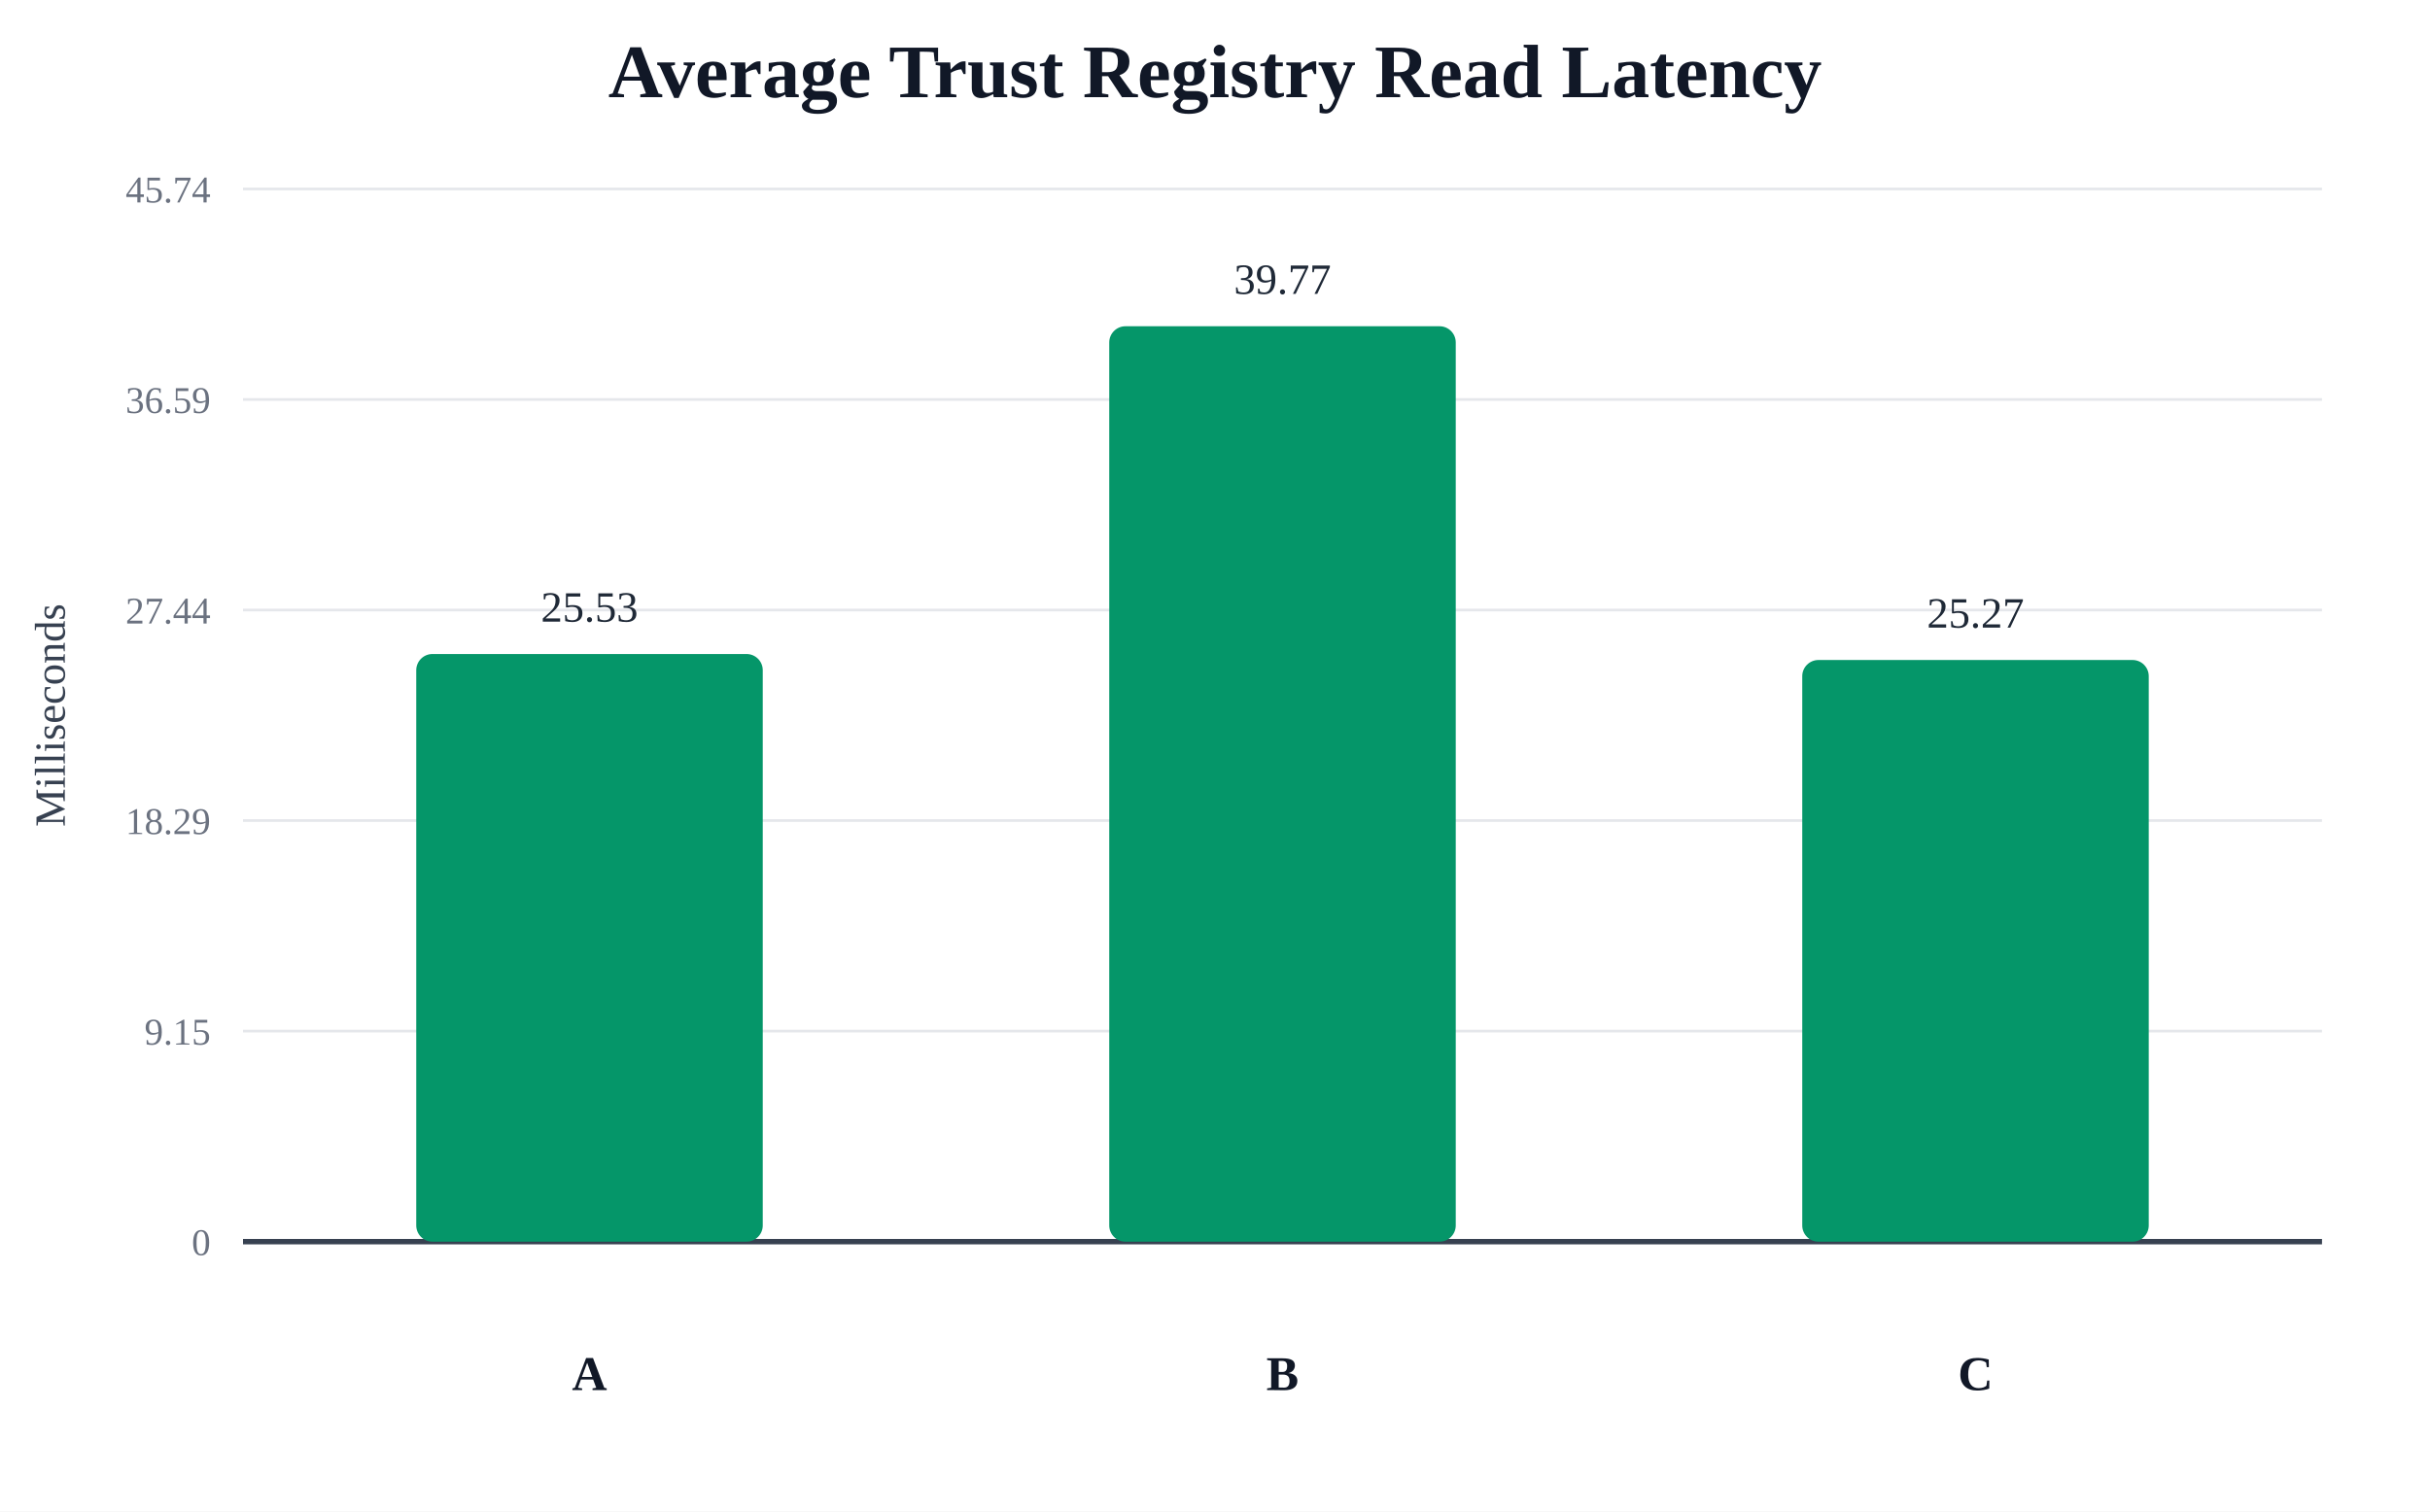
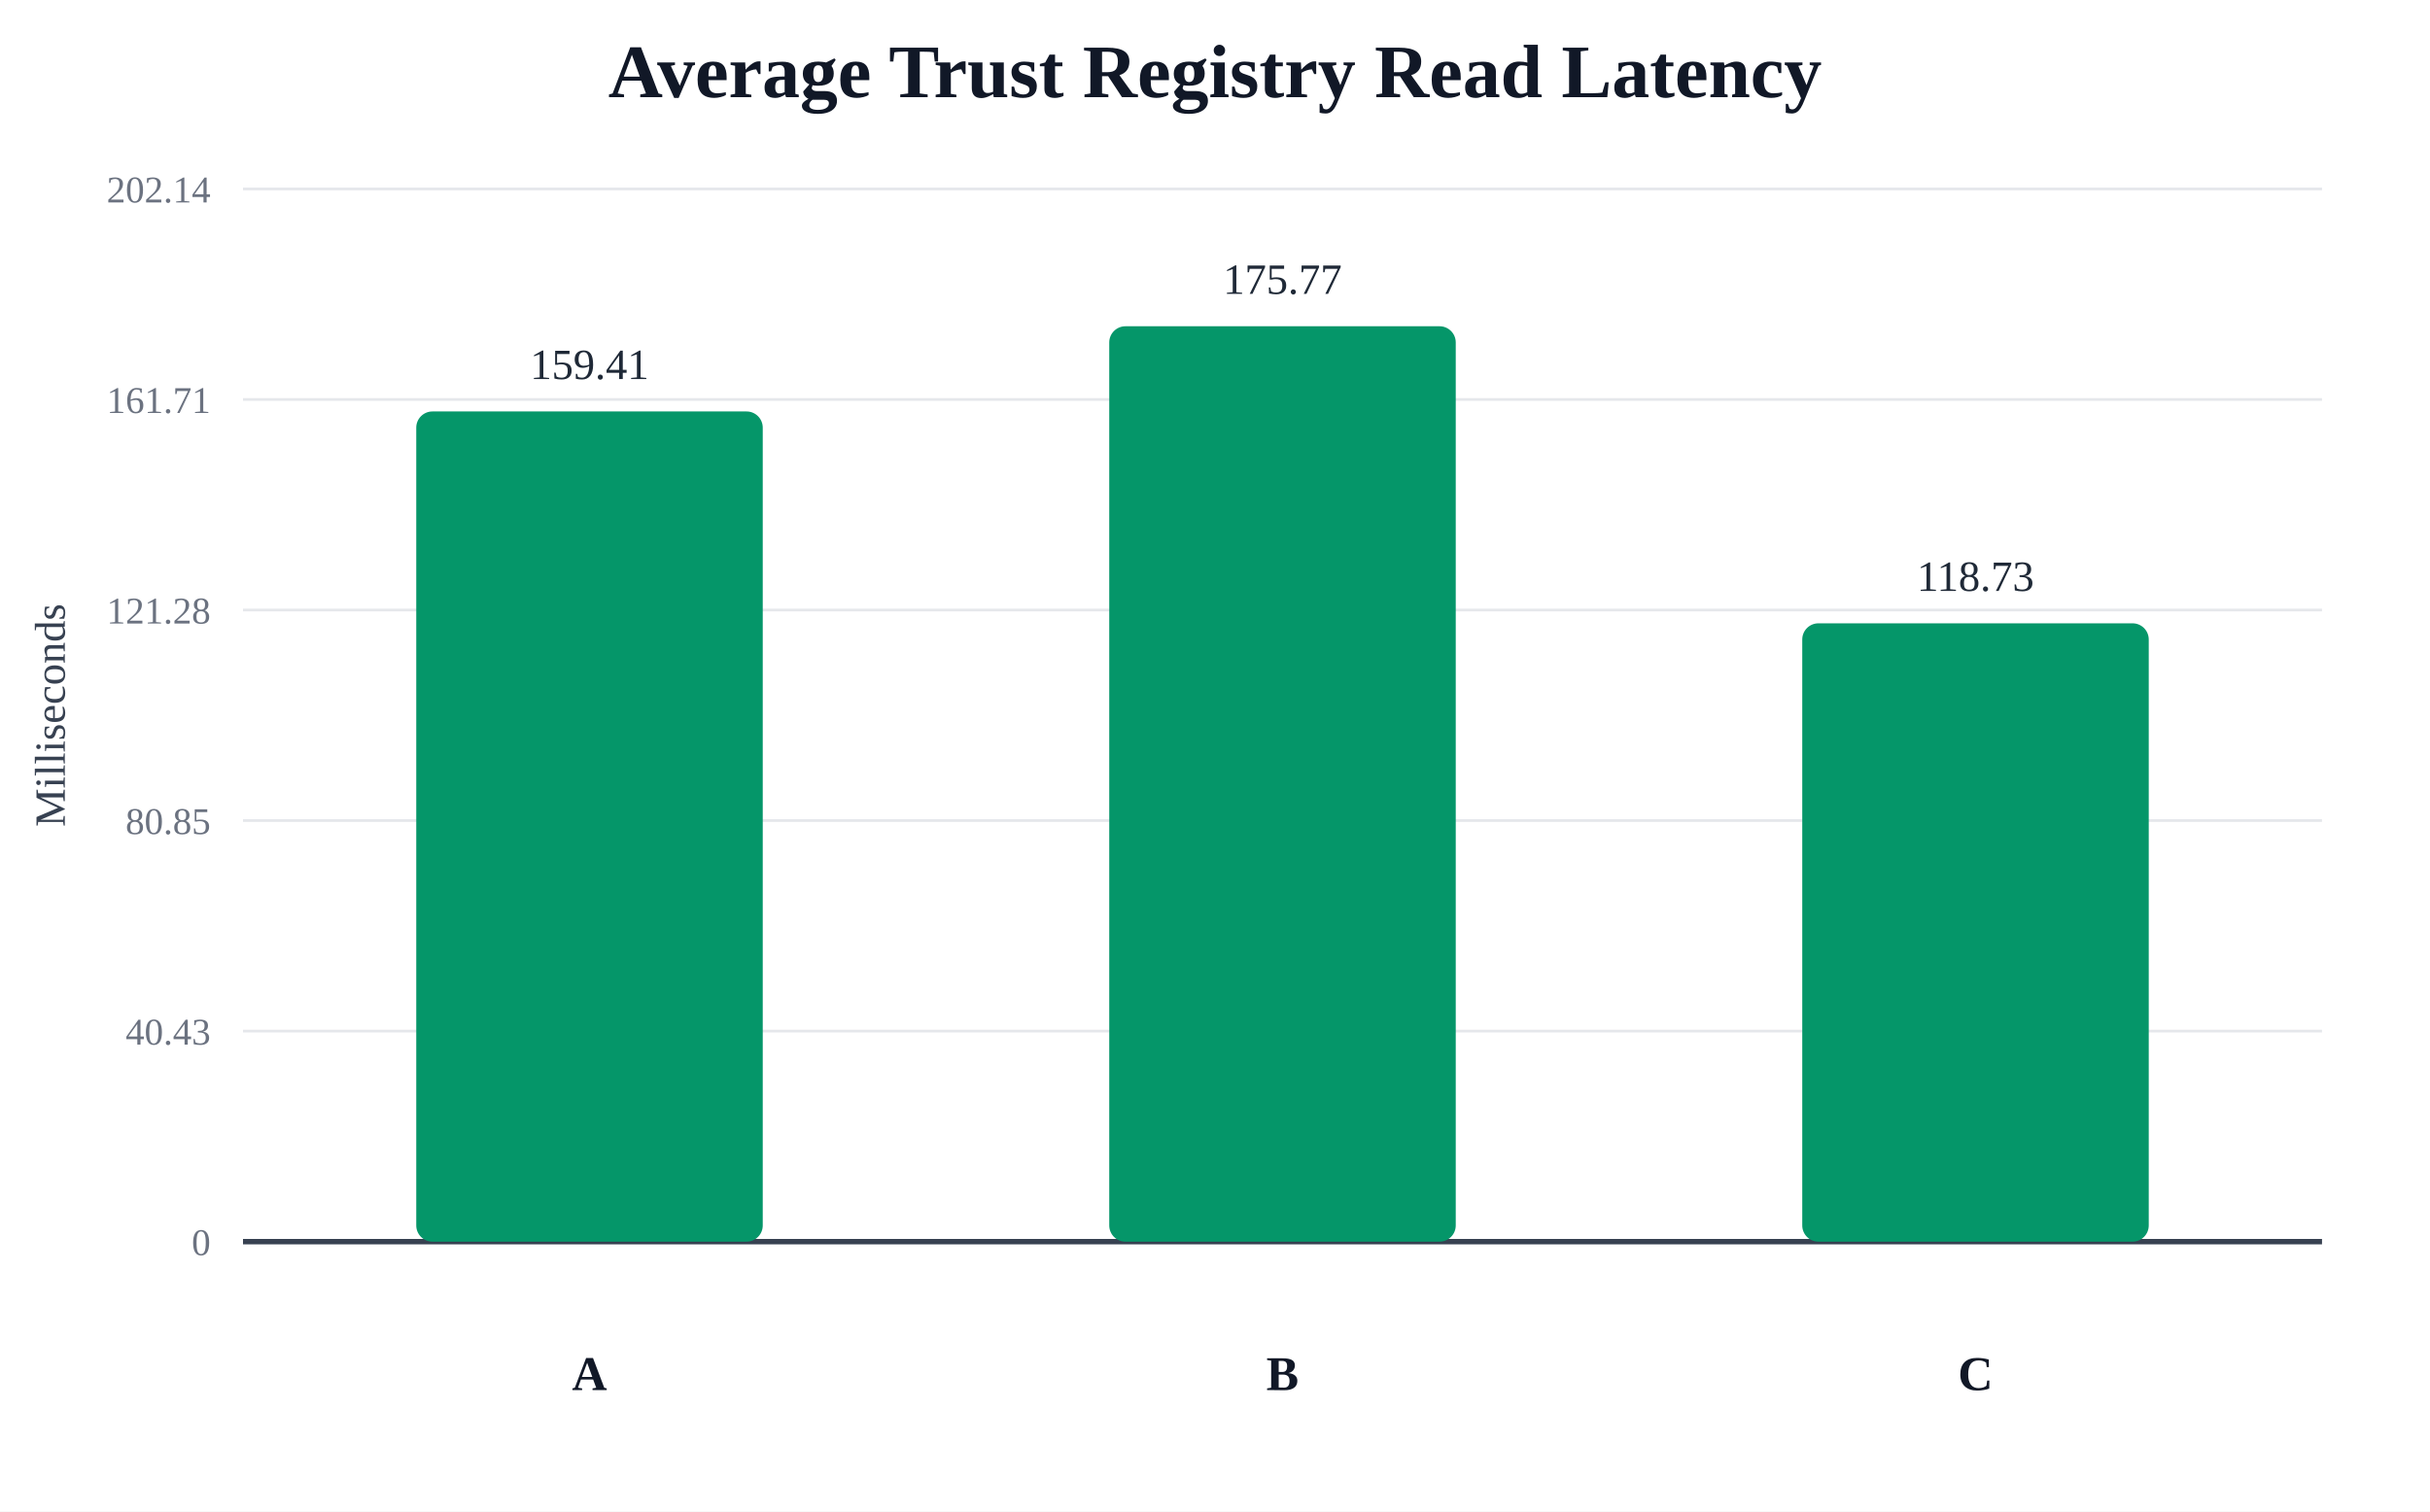
<svg xmlns="http://www.w3.org/2000/svg" width="900" height="560" viewBox="0 0 900 560">
  <rect width="900" height="560" fill="#ffffff" />
  <text x="450" y="36" font-size="28" font-weight="700" text-anchor="middle" fill="#111827">Average Trust Registry Read Latency</text>
  <text x="24" y="265" font-size="16" text-anchor="middle" fill="#374151" transform="rotate(-90, 24, 265)">Milliseconds</text>
  <line x1="90" y1="460" x2="860" y2="460" stroke="#e5e7eb" stroke-width="1" />
  <text x="78" y="465" font-size="14" text-anchor="end" fill="#6b7280">0</text>
  <line x1="90" y1="382" x2="860" y2="382" stroke="#e5e7eb" stroke-width="1" />
-   <text x="78" y="387" font-size="14" text-anchor="end" fill="#6b7280">9.15</text>
+   <text x="78" y="387" font-size="14" text-anchor="end" fill="#6b7280">40.43</text>
  <line x1="90" y1="304" x2="860" y2="304" stroke="#e5e7eb" stroke-width="1" />
-   <text x="78" y="309" font-size="14" text-anchor="end" fill="#6b7280">18.29</text>
+   <text x="78" y="309" font-size="14" text-anchor="end" fill="#6b7280">80.85</text>
  <line x1="90" y1="226" x2="860" y2="226" stroke="#e5e7eb" stroke-width="1" />
-   <text x="78" y="231" font-size="14" text-anchor="end" fill="#6b7280">27.44</text>
+   <text x="78" y="231" font-size="14" text-anchor="end" fill="#6b7280">121.28</text>
  <line x1="90" y1="148" x2="860" y2="148" stroke="#e5e7eb" stroke-width="1" />
-   <text x="78" y="153" font-size="14" text-anchor="end" fill="#6b7280">36.59</text>
+   <text x="78" y="153" font-size="14" text-anchor="end" fill="#6b7280">161.71</text>
  <line x1="90" y1="70" x2="860" y2="70" stroke="#e5e7eb" stroke-width="1" />
-   <text x="78" y="75" font-size="14" text-anchor="end" fill="#6b7280">45.74</text>
+   <text x="78" y="75" font-size="14" text-anchor="end" fill="#6b7280">202.14</text>
  <line x1="90" y1="460" x2="860" y2="460" stroke="#374151" stroke-width="2" />
-   <rect x="154.167" y="242.298" width="128.333" height="217.702" fill="#059669" rx="6" />
-   <text x="218.333" y="230.298" font-size="16" text-anchor="middle" fill="#1f2937">25.53</text>
+   <rect x="154.167" y="152.435" width="128.333" height="307.565" fill="#059669" rx="6" />
+   <text x="218.333" y="140.435" font-size="16" text-anchor="middle" fill="#1f2937">159.41</text>
  <text x="218.333" y="515" font-size="18" font-weight="600" text-anchor="middle" fill="#111827">A</text>
  <rect x="410.833" y="120.87" width="128.333" height="339.13" fill="#059669" rx="6" />
-   <text x="475" y="108.87" font-size="16" text-anchor="middle" fill="#1f2937">39.77</text>
+   <text x="475" y="108.87" font-size="16" text-anchor="middle" fill="#1f2937">175.77</text>
  <text x="475" y="515" font-size="18" font-weight="600" text-anchor="middle" fill="#111827">B</text>
-   <rect x="667.5" y="244.515" width="128.333" height="215.485" fill="#059669" rx="6" />
-   <text x="731.667" y="232.515" font-size="16" text-anchor="middle" fill="#1f2937">25.27</text>
+   <rect x="667.5" y="230.922" width="128.333" height="229.078" fill="#059669" rx="6" />
+   <text x="731.667" y="218.922" font-size="16" text-anchor="middle" fill="#1f2937">118.73</text>
  <text x="731.667" y="515" font-size="18" font-weight="600" text-anchor="middle" fill="#111827">C</text>
</svg>
